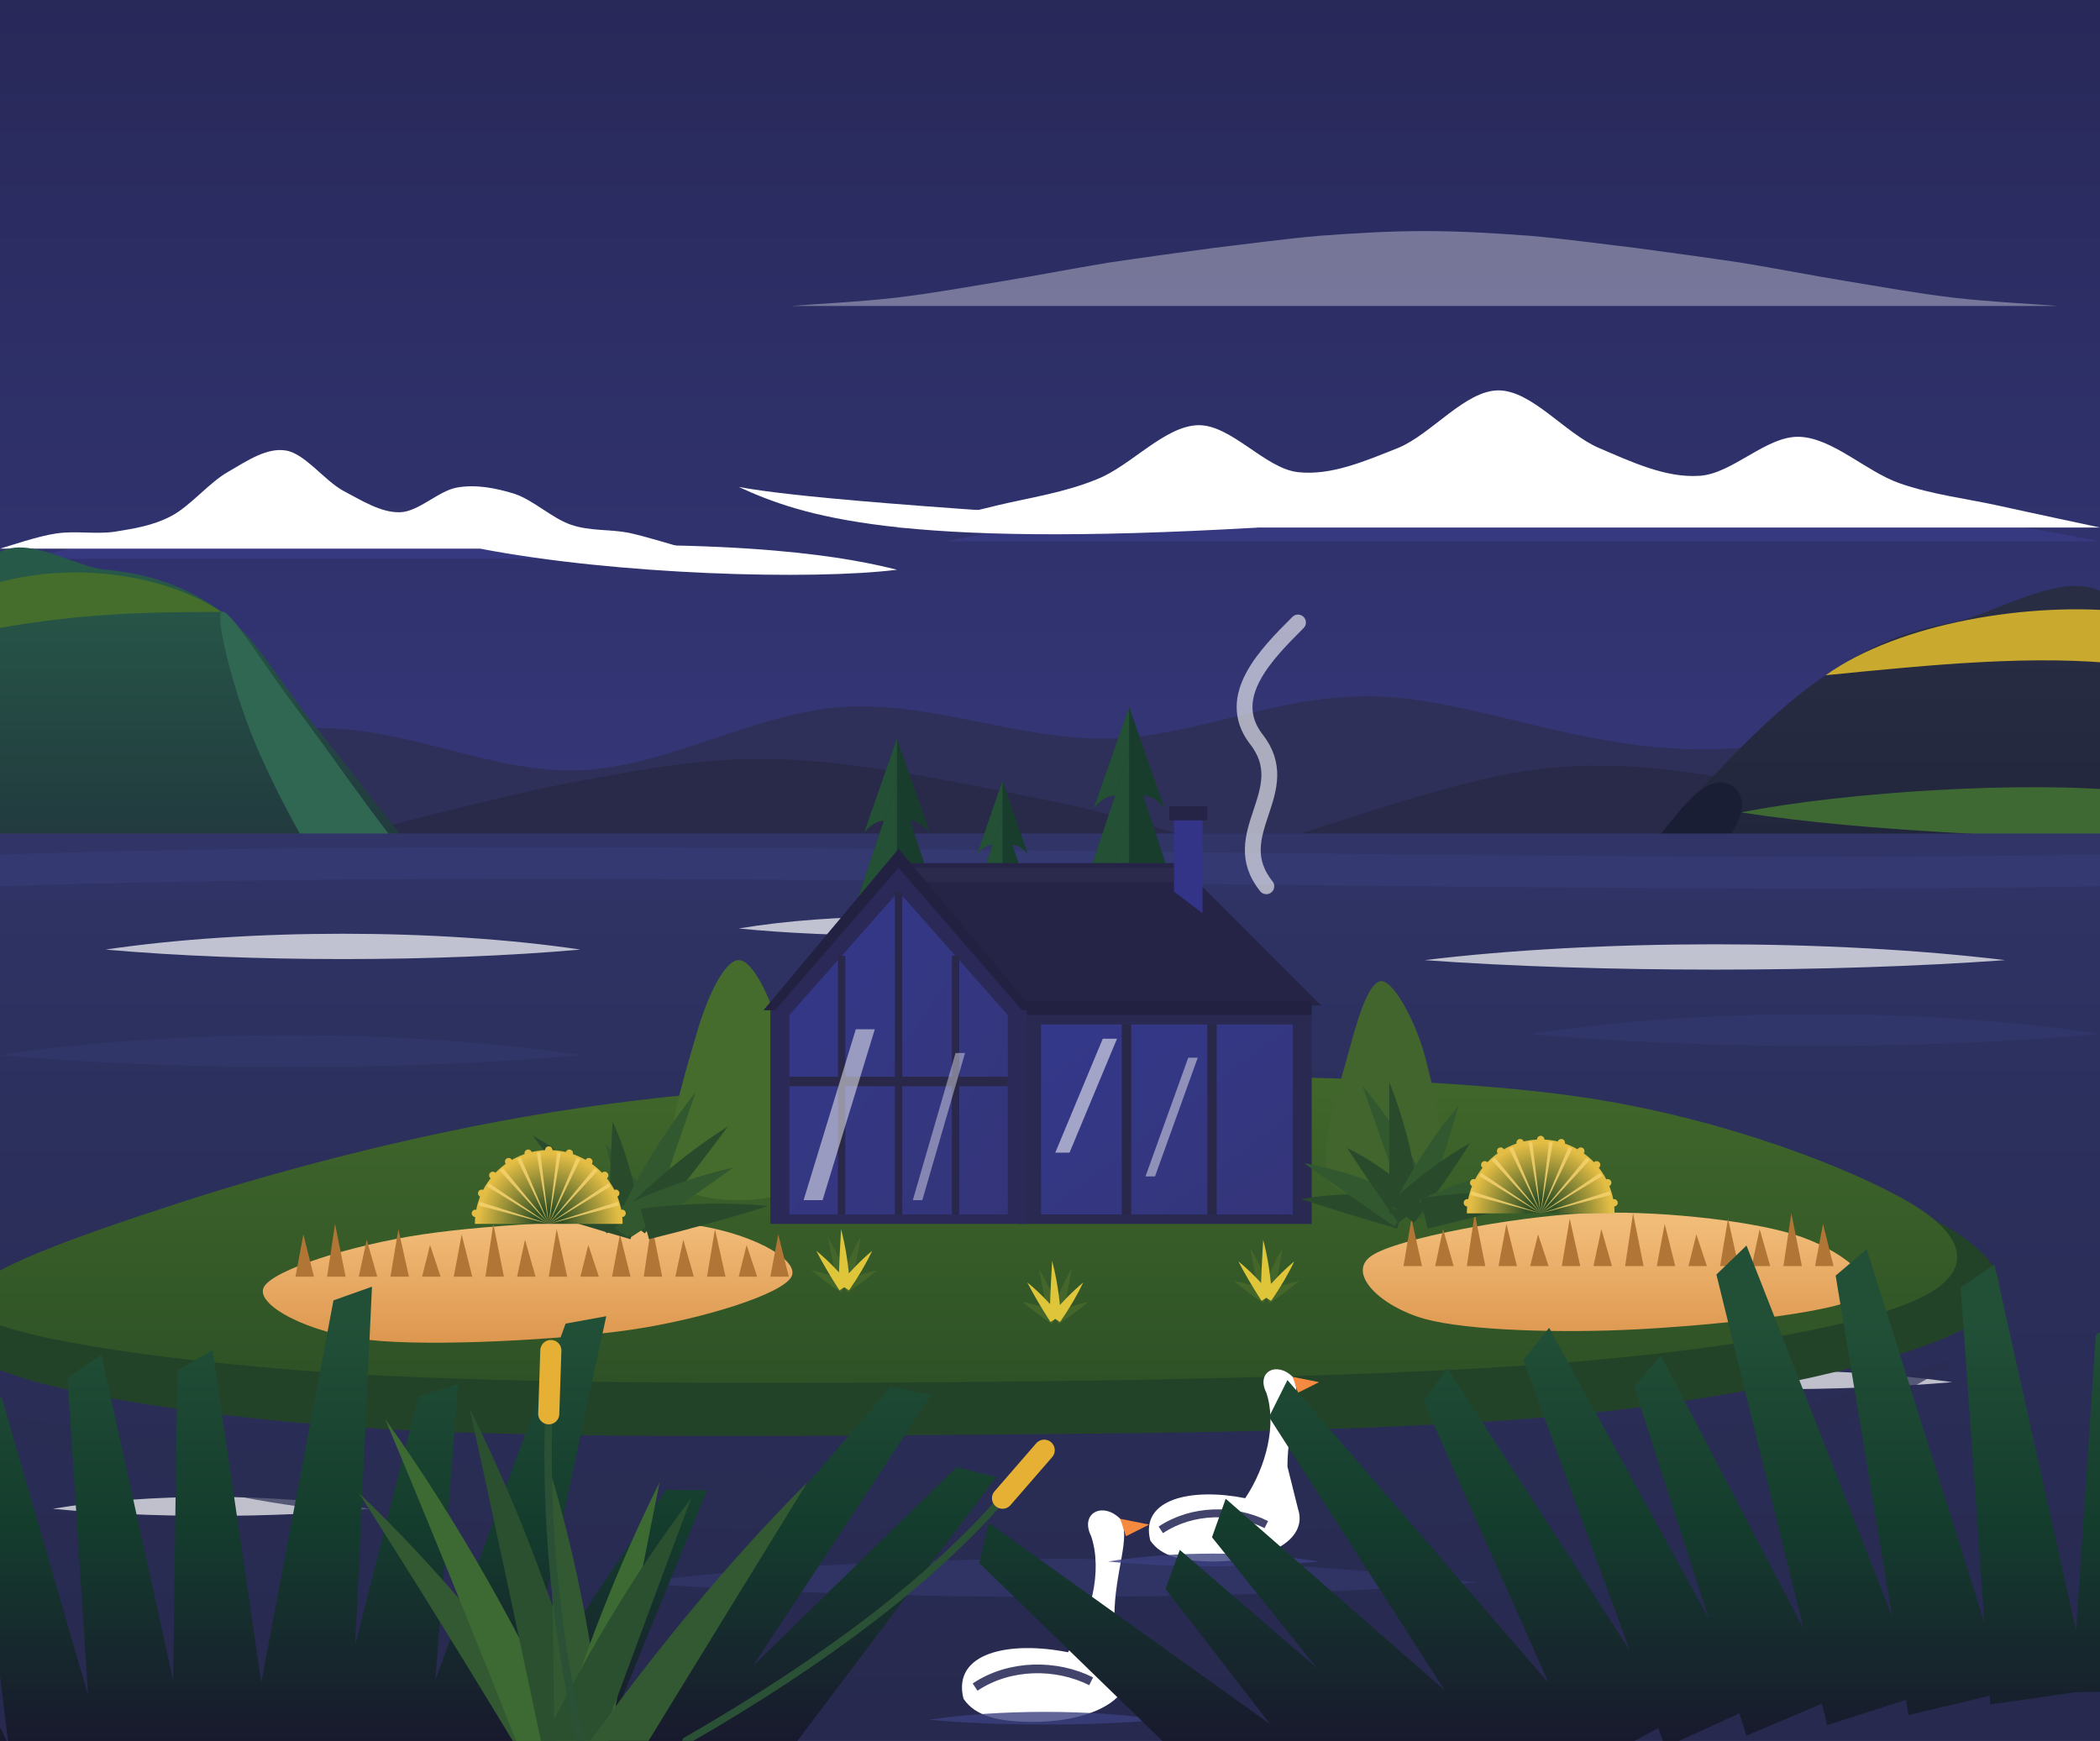
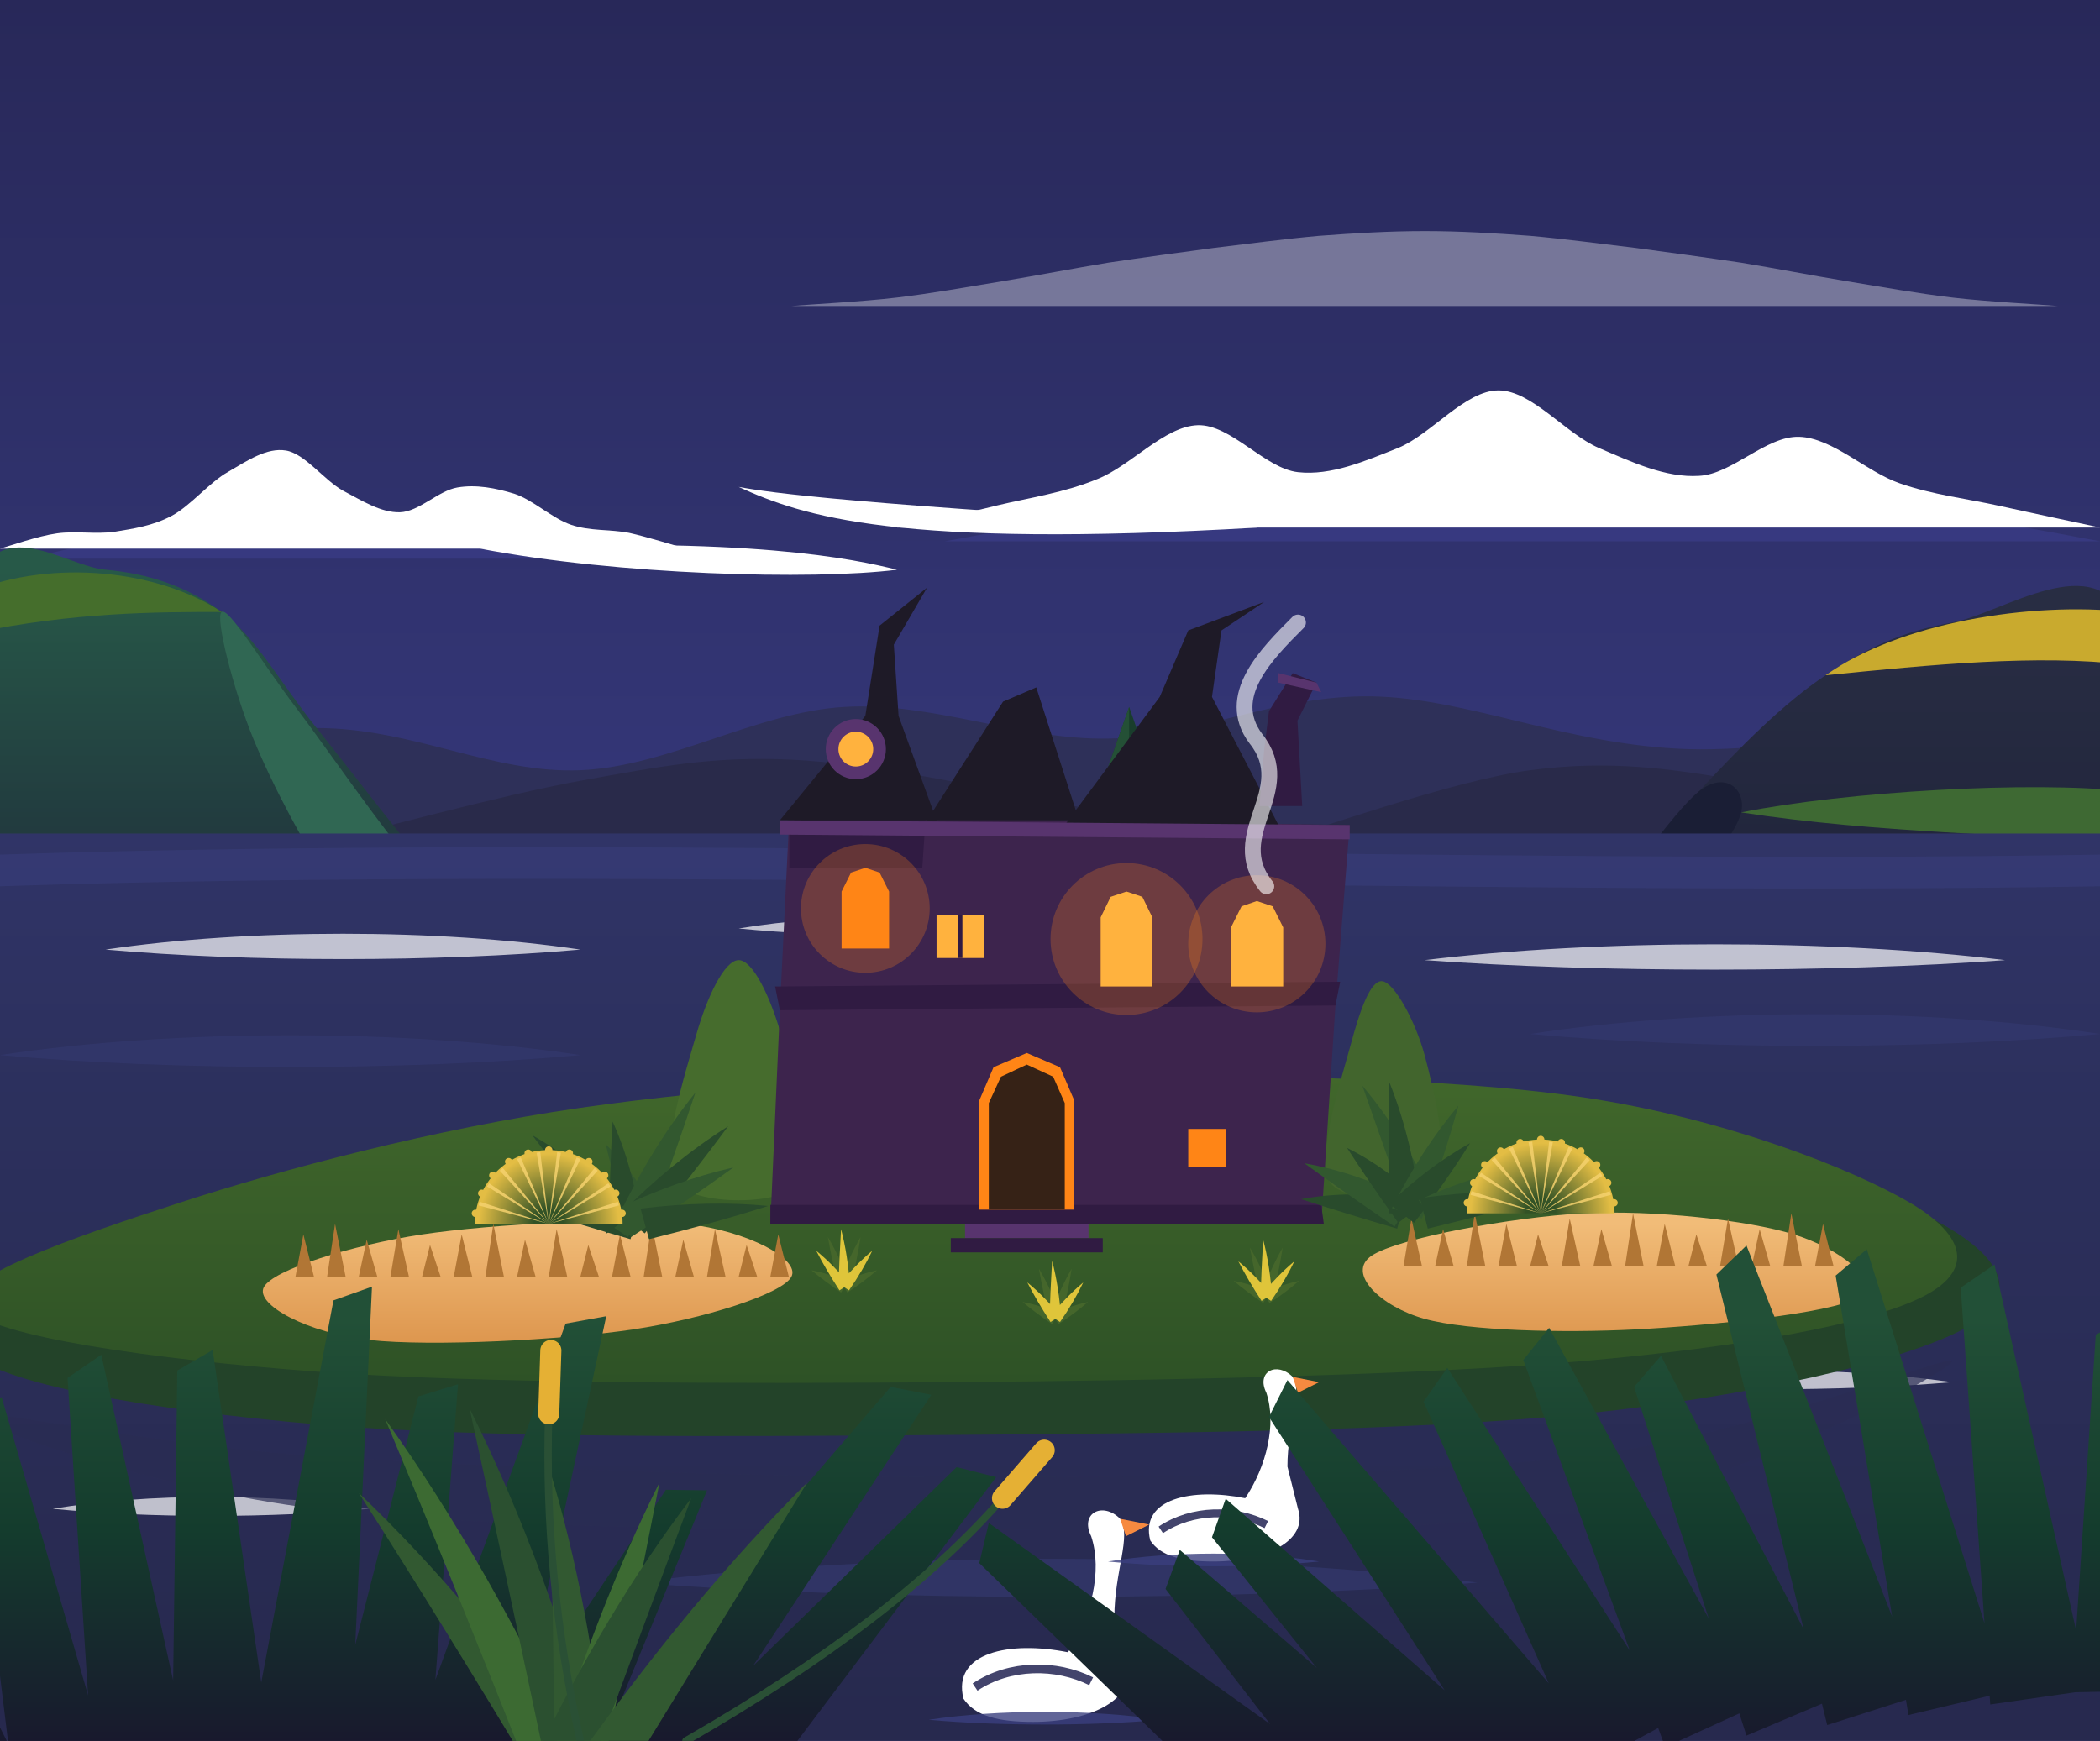
<svg xmlns="http://www.w3.org/2000/svg" viewBox="0 0 398 330" width="398" height="330" preserveAspectRatio="xMidYMid slice">
  <defs>
    <linearGradient id="a1" x1="0" y1="0" x2="0" y2="150" gradientUnits="userSpaceOnUse">
      <stop offset="0" stop-color="#282859" />
      <stop offset="0.6" stop-color="#2f316b" />
      <stop offset="1" stop-color="#343677" />
    </linearGradient>
    <linearGradient id="a2" x1="0" y1="108" x2="0" y2="200" gradientUnits="userSpaceOnUse">
      <stop offset="0" stop-color="#275948" />
      <stop offset="1" stop-color="#1d2137" />
    </linearGradient>
    <linearGradient id="a3" x1="0" y1="118" x2="0" y2="206" gradientUnits="userSpaceOnUse">
      <stop offset="0" stop-color="#282d43" />
      <stop offset="1" stop-color="#1b1e36" />
    </linearGradient>
    <linearGradient id="a4" x1="0" y1="158" x2="0" y2="330" gradientUnits="userSpaceOnUse">
      <stop offset="0" stop-color="#303467" />
      <stop offset="0.3" stop-color="#2c305d" />
      <stop offset="1" stop-color="#27294e" />
    </linearGradient>
    <linearGradient id="a5" x1="0" y1="204" x2="0" y2="262" gradientUnits="userSpaceOnUse">
      <stop offset="0" stop-color="#41672b" />
      <stop offset="1" stop-color="#2e5226" />
    </linearGradient>
    <linearGradient id="a6" x1="0" y1="232" x2="0" y2="256" gradientUnits="userSpaceOnUse">
      <stop offset="0" stop-color="#f1bc78" />
      <stop offset="1" stop-color="#dc944c" />
    </linearGradient>
    <linearGradient id="glass" x1="0" y1="0" x2="1" y2="1">
      <stop offset="0" stop-color="#34388a" />
      <stop offset="1" stop-color="#343579" />
    </linearGradient>
    <radialGradient id="fn5" cx="104" cy="232" r="14" gradientUnits="userSpaceOnUse">
      <stop offset=".2" stop-color="#325226" />
      <stop offset=".95" stop-color="#e3bd44" />
    </radialGradient>
    <radialGradient id="fn6" cx="292" cy="230" r="14" gradientUnits="userSpaceOnUse">
      <stop offset=".2" stop-color="#325226" />
      <stop offset=".95" stop-color="#e3bd44" />
    </radialGradient>
    <linearGradient id="a7" x1="0" y1="250" x2="0" y2="330" gradientUnits="userSpaceOnUse">
      <stop offset="0" stop-color="#225037" />
      <stop offset="0.5" stop-color="#143c2d" />
      <stop offset="1" stop-color="#18192d" />
    </linearGradient>
  </defs>
  <path d="M0 0H398V330H0Z" fill="url(#a1)" />
  <path d="M150 58C153.3 57.7 163.3 57.2 170 56.4C176.7 55.6 183.3 54.4 190 53.3C196.7 52.2 203.3 50.9 210 49.8C216.7 48.8 223.3 47.9 230 47C236.7 46.2 243.3 45.3 250 44.7C256.7 44.2 263.3 43.8 270 43.8C276.7 43.8 283.3 44.2 290 44.7C296.7 45.3 303.3 46.2 310 47C316.7 47.9 323.3 48.8 330 49.8C336.7 50.9 343.3 52.2 350 53.3C356.7 54.4 363.3 55.6 370 56.4C376.7 57.2 386.7 57.7 390 58L390 58L150 58Z" fill="#ffffff" opacity="0.35" />
  <path d="M5.2 105.9C6.9 105.5 12.1 104.2 15.6 103.5C19.1 102.9 22.5 102.6 26 102.2C29.5 101.8 32.9 101.5 36.4 101.2C39.9 100.8 43.3 100.4 46.8 100.1C50.3 99.8 53.7 99.5 57.2 99.3C60.7 99.2 64.1 99.1 67.6 99.1C71.1 99.1 74.5 99.2 78 99.3C81.5 99.5 84.9 99.8 88.4 100.1C91.9 100.4 95.3 100.8 98.8 101.2C102.3 101.5 105.7 101.8 109.2 102.2C112.7 102.6 116.1 102.9 119.6 103.5C123.1 104.2 128.3 105.5 130 105.9L130 105.9L5.2 105.9Z" fill="#373980" />
  <path d="M0 104C1.8 103.5 7.2 101.6 10.8 101.1C14.4 100.6 18.1 101.3 21.7 100.8C25.3 100.2 28.9 99.7 32.5 97.8C36.1 95.9 39.7 91.4 43.3 89.4C46.9 87.3 50.6 84.8 54.2 85.4C57.8 86 61.4 91 65 93C68.6 94.9 72.2 97.2 75.8 97.1C79.4 97 83.1 93 86.7 92.4C90.3 91.8 93.9 92.5 97.5 93.6C101.1 94.8 104.7 98.3 108.3 99.5C111.9 100.7 115.6 100.3 119.2 101C122.8 101.8 128.2 103.5 130 104L130 104L0 104Z" fill="#ffffff" />
  <path d="M91 104C142 101.6 162 106 170 108C154 110 117 109 91 104Z" fill="#ffffff" />
  <path d="M179.1 102.6C182.2 102.1 191.3 100.2 197.4 99.4C203.4 98.5 209.5 98.1 215.6 97.5C221.7 97 227.8 96.6 233.8 96.1C239.9 95.6 246 95.1 252.1 94.7C258.2 94.3 264.2 93.8 270.3 93.6C276.4 93.4 282.5 93.2 288.6 93.2C294.6 93.2 300.7 93.4 306.8 93.6C312.9 93.8 319 94.3 325 94.7C331.1 95.1 337.2 95.6 343.3 96.1C349.4 96.6 355.4 97 361.5 97.5C367.6 98.1 373.7 98.5 379.8 99.4C385.8 100.2 395 102.1 398 102.6L398 102.6L179.1 102.6Z" fill="#373980" />
  <path d="M170 100C173.2 99.3 182.7 97.4 189 95.8C195.3 94.3 201.7 93.4 208 90.8C214.3 88.3 220.7 80.8 227 80.6C233.3 80.4 239.7 88.8 246 89.5C252.3 90.2 258.7 87.4 265 84.9C271.3 82.3 277.7 74 284 74C290.3 74 296.7 82.2 303 84.9C309.3 87.6 315.7 90.6 322 90.2C328.3 89.9 334.7 82.6 341 82.8C347.3 83 353.7 89.4 360 91.6C366.3 93.8 372.7 94.5 379 95.9C385.3 97.3 394.8 99.3 398 100L398 100L170 100Z" fill="#ffffff" />
  <path d="M238.4 100C161 95.6 146 93.4 140 92.3C152 97.8 170 104 238.4 100Z" fill="#ffffff" />
  <path d="M0 160C0 157.7-10 149.7 0 146C10 142.3 41.7 138 60 138C78.3 138 93.3 146.7 110 146C126.7 145.3 143.3 135 160 134C176.7 133 193.3 140.3 210 140C226.7 139.7 241.7 131.7 260 132C278.3 132.3 297 141.3 320 142C343 142.7 385 133 398 136C411 139 398 156 398 160Z" fill="#2e3059" />
  <path d="M60 160C68.3 158 95 150.7 110 148C125 145.3 135 143.3 150 144C165 144.7 186.7 149.3 200 152C213.3 154.7 225 158.7 230 160Z" fill="#292a4a" />
  <path d="M240 160C248.3 157.7 275 148 290 146C305 144 316.7 145.7 330 148C343.3 150.3 363.3 158 370 160Z" fill="#292a4a" />
  <path d="M-5 200C-5 185.3-9.2 127.3-5 112C-.8 96.7 12.2 107.3 20 108C27.8 108.7 35.3 111 42 116C48.7 121 53 129.3 60 138C67 146.7 75.7 158.3 84 168C92.3 177.7 114 190 110 196C106 202 68.3 202.7 60 204Z" fill="url(#a2)" />
  <path d="M42 116C43.3 115 49.7 125.7 56 134C62.3 142.3 71.3 155.7 80 166C88.7 176.3 107 190.7 108 196C109 201.3 93.3 202.3 86 198C78.7 193.7 70.3 179.7 64 170C57.7 160.3 51.7 149 48 140C44.3 131 40.7 117 42 116Z" fill="#306753" />
  <path d="M-5 112C10 106 30 108 42 116C30 116 14 116-5 120Z" fill="#456e2c" />
  <path d="M403 206C403 191.3 408.5 132.7 403 118C397.5 103.3 379.5 116.3 370 118C360.5 119.7 354 122.7 346 128C338 133.3 329.7 141.7 322 150C314.3 158.3 307 169 300 178C293 187 283.3 199.7 280 204Z" fill="url(#a3)" />
  <path d="M403 116C385 114 360 118 346 128C366 126 386 124 403 126Z" fill="#c9aa2e" />
  <path d="M403 150C385 148 350 150 330 154C356 158 382 158 403 160Z" fill="#3e6933" />
  <path d="M322 150C317 154 306.7 169 300 178C293.3 187 282 199.7 282 204C282 208.3 294.3 208.7 300 204C305.7 199.3 311 184.3 316 176C321 167.7 329 158.3 330 154C331 149.7 327 146 322 150Z" fill="#1a1e35" />
  <path d="M0 158H398V330H0Z" fill="url(#a4)" />
  <path d="M0 162C120 158 280 164 398 162V168C280 170 120 164 0 168Z" fill="#363b75" opacity="0.8" />
  <path d="M20 180C47.0 176 83.0 176 110 180C83.0 182.4 47.0 182.4 20 180ZM270 182C303.0 178 347.0 178 380 182C347.0 184.4 303.0 184.4 270 182ZM140 176C158.0 173 182.0 173 200 176C182.0 177.8 158.0 177.8 140 176ZM10 286C28.0 283 52.0 283 70 286C52.0 287.8 28.0 287.8 10 286ZM300 262C321.0 259 349.0 259 370 262C349.0 263.8 321.0 263.8 300 262Z" fill="#ffffff" opacity="0.7" />
  <path d="M0 200C33.0 195 77.0 195 110 200C77.0 203.0 33.0 203.0 0 200ZM290 196C322.4 191 365.6 191 398 196C365.6 199.0 322.4 199.0 290 196ZM120 300C168.0 294 232.0 294 280 300C232.0 303.6 168.0 303.6 120 300Z" fill="#33386e" opacity="0.7" />
  <path d="M-6 256C-11 249.7 10.7 239 30 232C49.3 225 81.7 218 110 214C138.3 210 168.3 208.3 200 208C231.7 207.7 272 208 300 212C328 216 356 225.3 368 232C380 238.7 383.3 246 372 252C360.7 258 332 264.7 300 268C268 271.3 220 271.7 180 272C140 272.3 91 272.7 60 270C29 267.3-1 262.3-6 256Z" fill="#234329" />
  <path d="M-6 248C-10.3 242.7 14.7 234.3 34 228C53.3 221.7 82.3 214 110 210C137.7 206 168.3 204.3 200 204C231.7 203.7 273 204 300 208C327 212 351.3 221.7 362 228C372.7 234.3 374.3 241 364 246C353.7 251 330.7 255.3 300 258C269.3 260.7 220 261.7 180 262C140 262.3 91 262.3 60 260C29 257.7-1.7 253.3-6 248Z" fill="url(#a5)" />
  <path d="M-6 268C-6 266.3 29 274 60 276C91 278 140 280 180 280C220 280 268.3 279.7 300 276C331.7 272.3 370 256.3 370 258C370 259.7 331.7 280.7 300 286C268.3 291.3 220 290 180 290C140 290 91 289.7 60 286C29 282.3-6 269.7-6 268Z" fill="#2a2c53" opacity="0.7" />
  <path d="M50 244C51.7 240.7 66.7 236 80 234C93.3 232 118.3 230.7 130 232C141.7 233.3 151.7 238.7 150 242C148.3 245.3 133.3 250 120 252C106.7 254 81.7 255.3 70 254C58.3 252.7 48.3 247.3 50 244Z" fill="url(#a6)" />
  <path d="M260 238C265 234.7 286.7 230.7 300 230C313.3 229.3 331.3 231.3 340 234C348.7 236.7 357 243 352 246C347 249 323.7 251.3 310 252C296.3 252.7 278.3 252.3 270 250C261.7 247.7 255 241.3 260 238Z" fill="url(#a6)" />
  <path d="M56 242l1.5-8l2 8zM62 242l1.5-10l2 10zM68 242l1.5-7l2 7zM74 242l1.5-9l2 9zM80 242l1.5-6l2 6zM86 242l1.5-8l2 8zM92 242l1.5-10l2 10zM98 242l1.5-7l2 7zM104 242l1.5-9l2 9zM110 242l1.5-6l2 6zM116 242l1.5-8l2 8zM122 242l1.5-10l2 10zM128 242l1.5-7l2 7zM134 242l1.5-9l2 9zM140 242l1.5-6l2 6zM146 242l1.5-8l2 8zM266 240l1.5-9l2 9zM272 240l1.5-7l2 7zM278 240l1.5-10l2 10zM284 240l1.5-8l2 8zM290 240l1.5-6l2 6zM296 240l1.5-9l2 9zM302 240l1.5-7l2 7zM308 240l1.5-10l2 10zM314 240l1.5-8l2 8zM320 240l1.5-6l2 6zM326 240l1.5-9l2 9zM332 240l1.5-7l2 7zM338 240l1.5-10l2 10zM344 240l1.5-8l2 8z" fill="#b17635" />
  <path d="M170 140L176.2 157.8Q173.1 154.1 170 156.6Q166.9 154.1 163.8 157.8Z" fill="#193d2c" />
  <path d="M170 140L170 156.6Q166.9 154.1 163.8 157.8Z" fill="#245036" />
  <path d="M170 148.1L177.9 171.8Q174 168.1 170 170.6Q166 168.1 162.1 171.8Z" fill="#193d2c" />
  <path d="M170 148.1L170 170.6Q166 168.1 162.1 171.8Z" fill="#245036" />
  <path d="M170 160.7L179.6 185.9Q174.8 182.2 170 184.7Q165.2 182.2 160.4 185.9Z" fill="#193d2c" />
  <path d="M170 160.7L170 184.7Q165.2 182.2 160.4 185.9Z" fill="#245036" />
  <path d="M170 173.3L181.3 199.9Q175.7 196.2 170 198.8Q164.3 196.2 158.7 199.9Z" fill="#193d2c" />
  <path d="M170 173.3L170 198.8Q164.3 196.2 158.7 199.9Z" fill="#245036" />
  <path d="M170 185.9L183 214Q176.5 210.3 170 212.8Q163.5 210.3 157 214Z" fill="#193d2c" />
  <path d="M170 185.9L170 212.8Q163.5 210.3 157 214Z" fill="#245036" />
  <path d="M169 214h2.1v-5.9h-2.1z" fill="#534335" />
  <path d="M190 148L194.8 161.9Q192.4 159 190 161Q187.6 159 185.2 161.9Z" fill="#193d2c" />
  <path d="M190 148L190 161Q187.6 159 185.2 161.9Z" fill="#245036" />
  <path d="M190 154.4L196.1 172.9Q193.1 170 190 172Q186.9 170 183.9 172.9Z" fill="#193d2c" />
  <path d="M190 154.4L190 172Q186.9 170 183.9 172.9Z" fill="#245036" />
  <path d="M190 164.2L197.4 184Q193.7 181.1 190 183Q186.3 181.1 182.6 184Z" fill="#193d2c" />
  <path d="M190 164.2L190 183Q186.3 181.1 182.6 184Z" fill="#245036" />
  <path d="M190 174.1L198.7 195Q194.3 192.1 190 194.1Q185.7 192.1 181.3 195Z" fill="#193d2c" />
  <path d="M190 174.1L190 194.1Q185.7 192.1 181.3 195Z" fill="#245036" />
  <path d="M190 184L200 206Q195 203.1 190 205.1Q185 203.1 180 206Z" fill="#193d2c" />
  <path d="M190 184L190 205.1Q185 203.1 180 206Z" fill="#245036" />
  <path d="M189.2 206h1.6v-4.6h-1.6z" fill="#534335" />
  <path d="M214 134L220.7 153.2Q217.4 149.2 214 151.9Q210.6 149.2 207.3 153.2Z" fill="#193d2c" />
  <path d="M214 134L214 151.9Q210.6 149.2 207.3 153.2Z" fill="#245036" />
  <path d="M214 142.8L222.5 168.4Q218.3 164.4 214 167.1Q209.7 164.4 205.5 168.4Z" fill="#193d2c" />
  <path d="M214 142.8L214 167.1Q209.7 164.4 205.5 168.4Z" fill="#245036" />
  <path d="M214 156.4L224.4 183.6Q219.2 179.6 214 182.3Q208.8 179.6 203.6 183.6Z" fill="#193d2c" />
  <path d="M214 156.4L214 182.3Q208.8 179.6 203.6 183.6Z" fill="#245036" />
  <path d="M214 170L226.2 198.8Q220.1 194.8 214 197.5Q207.9 194.8 201.8 198.8Z" fill="#193d2c" />
  <path d="M214 170L214 197.5Q207.9 194.8 201.8 198.8Z" fill="#245036" />
  <path d="M214 183.6L228 214Q221 210 214 212.7Q207 210 200 214Z" fill="#193d2c" />
  <path d="M214 183.6L214 212.7Q207 210 200 214Z" fill="#245036" />
  <path d="M212.9 214h2.2v-6.4h-2.2z" fill="#534335" />
  <path d="M128 224C124.7 219.3 130 203 132 196C134 189 137.3 182 140 182C142.7 182 146 189 148 196C150 203 155.3 219.3 152 224C148.7 228.7 131.3 228.7 128 224Z" fill="#466c2d" />
  <path d="M252 224C249.3 219.7 254.3 204.3 256 198C257.7 191.7 259.7 185.7 262 186C264.3 186.3 268.3 193.7 270 200C271.7 206.3 275 220 272 224C269 228 254.7 228.3 252 224Z" fill="#42652d" />
-   <path d="M170.3 163.6 L223.4 163.6 L250.4 190.6 L193.7 190.6Z" fill="#262446" />
-   <path d="M173 164.5 L222.5 164.5 L225.2 167.2 L175.7 167.2Z" fill="#2d2b4f" opacity=".7" />
-   <path d="M192.8 189.7 L248.6 189.7 L248.6 232 L192.8 232Z" fill="#2a2951" />
-   <path d="M192.8 189.7 L248.6 189.7 L248.6 192.4 L192.8 192.4Z" fill="#232142" />
-   <path d="M197.3 194.2 L245 194.2 L245 230.2 L197.3 230.2Z" fill="url(#glass)" />
-   <path d="M212.6 194.2 L214.4 194.2 L214.4 230.2 L212.6 230.2Z" fill="#2a2849" />
-   <path d="M228.8 194.2 L230.6 194.2 L230.6 230.2 L228.8 230.2Z" fill="#2a2849" />
-   <path d="M200 218.5 L209 196.9 L211.7 196.9 L202.7 218.5Z" fill="#fff" opacity=".55" />
-   <path d="M217.1 223 L225.2 200.5 L227 200.5 L218.9 223Z" fill="#fff" opacity=".45" />
-   <path d="M146 232 L146 190.6 L170.3 162.7 L194.6 190.6 L194.6 232Z" fill="#2a2957" />
-   <path d="M149.6 230.2 L149.6 192.4 L170.3 169 L191 192.4 L191 230.2Z" fill="url(#glass)" />
-   <path d="M158.8 230.2 L160.2 230.2 L160.2 181.2 L158.8 181.2Z" fill="#2a2849" />
-   <path d="M169.6 230.2 L171 230.2 L171 169 L169.6 169Z" fill="#2a2849" />
-   <path d="M180.4 230.2 L181.8 230.2 L181.8 181.2 L180.4 181.2Z" fill="#2a2849" />
-   <path d="M149.6 204.1 L191 204.1 L191 205.9 L149.6 205.9Z" fill="#2a2849" />
-   <path d="M152.3 227.5 L162.2 195.1 L165.8 195.1 L155.9 227.5Z" fill="#fff" opacity=".5" />
-   <path d="M173 227.5 L181.1 199.6 L182.9 199.6 L174.8 227.5Z" fill="#fff" opacity=".4" />
-   <path d="M144.7 191.5 L170.3 160.9 L195.9 191.5 L193.7 191.5 L170.3 164.5 L146.9 191.5Z" fill="#232142" />
-   <path d="M222.5 169 L222.5 154.6 L227.9 154.6 L227.9 173.1Z" fill="#333488" />
-   <path d="M221.6 152.8 L228.8 152.8 L228.8 155.5 L221.6 155.5Z" fill="#262446" />
+   <path d="M146 232 L250.4 232 L253.1 190.6 L255.8 156.4 L149.6 154.6 L147.8 191.5Z" fill="#3d244d" />
+   <path d="M147.8 191.5 L253.1 190.6 L254 186.1 L146.9 187Z" fill="#301b42" />
+   <path d="M146 228.4 L250.4 228.4 L250.9 232 L146 232Z" fill="#301b42" />
+   <path d="M149.6 164.5 L174.8 164.5 L175.7 151 L173 154.6 L149.6 154.6Z" fill="#301b42" />
+   <path d="M147.8 155.5 L177.5 155.5 L170.3 135.7 L169.4 122.2 L175.7 111.4 L166.7 118.6 L164 135.7Z" fill="#1e1a27" />
+   <path d="M175.7 155.5 L204.5 155.5 L196.4 130.3 L190.1 133Z" fill="#1e1a27" />
+   <path d="M201.8 156.4 L242.3 156.4 L229.7 132.1 L231.5 119.5 L239.6 114.1 L225.2 119.5 L219.8 132.1Z" fill="#1e1a27" />
+   <path d="M147.8 155.5 L255.8 156.4 L255.8 159.1 L147.8 158.2Z" fill="#58346e" />
+   <path d="M238.7 152.8 L246.8 152.8 L245.9 136.6 L249.5 129.4 L245 127.6 L240.5 134.8 L239.6 142Z" fill="#301b42" />
+   <path d="M242.3 127.6 L249.5 129.4 L250.4 131.2 L242.3 129.4Z" fill="#58346e" />
+   <circle cx="162.2" cy="142" r="4.5" fill="#ffb23e" />
+   <circle cx="162.2" cy="142" r="4.5" fill="none" stroke="#58346e" stroke-width="2.4" />
+   <circle cx="213.5" cy="178" r="14.4" fill="#ff8516" opacity=".25" />
+   <path d="M208.6 187 L208.6 173.9 L210.5 170 L213.5 169 L216.5 170 L218.4 173.9 L218.4 187Z" fill="#ffb23e" />
+   <circle cx="238.2" cy="178.9" r="13" fill="#ff8516" opacity=".25" />
+   <path d="M233.3 187 L233.3 175.8 L235.3 171.8 L238.2 170.8 L241.2 171.8 L243.2 175.8 L243.2 187Z" fill="#ffb23e" />
+   <circle cx="164" cy="172.2" r="12.2" fill="#ff8516" opacity=".25" />
+   <path d="M159.5 179.8 L159.5 169 L161.3 165.4 L164 164.5 L166.7 165.4 L168.5 169 L168.5 179.8Z" fill="#ff8516" />
+   <path d="M177.5 173.5 L186.5 173.5 L186.5 181.6 L177.5 181.6Z" fill="#ffb23e" />
+   <path d="M181.6 173.5 L182.4 173.5 L182.4 181.6 L181.6 181.6Z" fill="#301b42" />
+   <path d="M225.2 221.2 L232.4 221.2 L232.4 214 L225.2 214Z" fill="#ff8516" />
+   <path d="M185.6 229.3 L185.6 208.6 L188.3 202.3 L194.6 199.6 L200.9 202.3 L203.6 208.6 L203.6 229.3Z" fill="#ff8516" />
+   <path d="M187.4 229.3 L187.4 209.1 L189.7 204.1 L194.6 201.8 L199.6 204.1 L201.8 209.1 L201.8 229.3Z" fill="#362216" />
+   <path d="M182.9 234.7 L206.3 234.7 L206.3 232 L182.9 232Z" fill="#58346e" />
+   <path d="M180.2 237.4 L209 237.4 L209 234.7 L180.2 234.7Z" fill="#301b42" />
  <path d="M240 168C232 158 246 150 238 140C232 132 240 124 246 118" fill="none" stroke="#ffffff" stroke-width="3" stroke-linecap="round" opacity="0.6" />
  <path d="M121 229.1Q110.6 227.6 101.2 229.3Q109.4 232 119.5 234.9Z" fill="#294b2c" />
  <path d="M122.3 229.5Q112.1 224.3 102.1 222.6Q109.6 228.1 119 234.5Z" fill="#32582f" />
  <path d="M119.8 230.2Q110.8 220.9 100.9 215.2Q107.2 223.6 115 233.8Z" fill="#294b2c" />
  <path d="M124.9 231Q120.8 222.8 114.8 216.9Q116.5 224.2 119.2 233Z" fill="#32582f" />
  <path d="M121.4 232Q120.1 221.4 116.1 212.6Q115.6 221.4 115.4 232Z" fill="#294b2c" />
  <path d="M122.7 233Q127.9 218.8 131.8 207.1Q123.6 217.3 117 231Z" fill="#32582f" />
  <path d="M122.2 233.8Q131.1 222.8 138 213.5Q127.5 220.1 117.5 230.2Z" fill="#294b2c" />
  <path d="M119.6 234.5Q130.5 227.5 139 221.3Q128 223.8 116.2 229.5Z" fill="#32582f" />
  <path d="M123 234.9Q135.5 231.8 145.6 228.6Q134.4 227.5 121.4 229.1Z" fill="#294b2c" />
  <path d="M266.4 227.1Q255.9 225.6 246.6 227.3Q254.8 230 264.8 232.9Z" fill="#294b2c" />
  <path d="M267.6 227.5Q257.3 222.3 247.2 220.5Q254.8 226 264.3 232.5Z" fill="#32582f" />
  <path d="M269.8 228.2Q263 221.4 255.3 217.6Q259.5 224.1 265 231.8Z" fill="#294b2c" />
  <path d="M272.6 229Q266.5 215.7 258.2 205.8Q262.2 217.1 267 231Z" fill="#32582f" />
  <path d="M269.3 230Q267.8 216.3 263.3 205.1Q263.3 216.3 263.3 230Z" fill="#294b2c" />
  <path d="M269.5 231Q273.7 219.4 276.4 209.6Q269.4 217.9 263.8 229Z" fill="#32582f" />
  <path d="M268 231.8Q274.2 223.8 278.6 216.7Q270.7 221.1 263.3 228.2Z" fill="#294b2c" />
  <path d="M272.2 232.5Q280.9 226.8 287.5 221.4Q278.4 223.1 268.9 227.5Z" fill="#32582f" />
  <path d="M270.6 232.9Q284.3 229.6 295.4 226.3Q283.1 225.2 269.1 227.1Z" fill="#294b2c" />
  <path d="M90 232A14 14 0 0 1 118 232Z" fill="url(#fn5)" />
  <path d="M104 232L90.7 228.5L90.9 227.8ZM104 232L92.3 224.9L92.7 224.3ZM104 232L94.7 221.9L95.3 221.4ZM104 232L98 219.7L98.7 219.4ZM104 232L101.7 218.5L102.4 218.4ZM104 232L105.6 218.4L106.3 218.5ZM104 232L109.3 219.4L110 219.7ZM104 232L112.7 221.4L113.3 221.9ZM104 232L115.3 224.3L115.7 224.9ZM104 232L117.1 227.8L117.3 228.5Z" fill="#f4d16d" opacity=".85" />
  <path d="M90.1 230m-.7 0a.7 .7 0 1 0 1.4 0a.7 .7 0 1 0-1.4 0ZM91.3 226.2m-.7 0a.7 .7 0 1 0 1.4 0a.7 .7 0 1 0-1.4 0ZM93.4 222.8m-.7 0a.7 .7 0 1 0 1.4 0a.7 .7 0 1 0-1.4 0ZM96.4 220.2m-.7 0a.7 .7 0 1 0 1.4 0a.7 .7 0 1 0-1.4 0ZM100.1 218.6m-.7 0a.7 .7 0 1 0 1.4 0a.7 .7 0 1 0-1.4 0ZM104 218m-.7 0a.7 .7 0 1 0 1.4 0a.7 .7 0 1 0-1.4 0ZM107.9 218.6m-.7 0a.7 .7 0 1 0 1.4 0a.7 .7 0 1 0-1.4 0ZM111.6 220.2m-.7 0a.7 .7 0 1 0 1.4 0a.7 .7 0 1 0-1.4 0ZM114.6 222.8m-.7 0a.7 .7 0 1 0 1.4 0a.7 .7 0 1 0-1.4 0ZM116.7 226.2m-.7 0a.7 .7 0 1 0 1.4 0a.7 .7 0 1 0-1.4 0ZM117.9 230m-.7 0a.7 .7 0 1 0 1.4 0a.7 .7 0 1 0-1.4 0Z" fill="#e3bd44" />
  <path d="M278 230A14 14 0 0 1 306 230Z" fill="url(#fn6)" />
  <path d="M292 230L278.7 226.5L278.9 225.8ZM292 230L280.3 222.9L280.7 222.3ZM292 230L282.7 219.9L283.3 219.4ZM292 230L286 217.7L286.7 217.4ZM292 230L289.7 216.5L290.4 216.4ZM292 230L293.6 216.4L294.3 216.5ZM292 230L297.3 217.4L298 217.7ZM292 230L300.7 219.4L301.3 219.9ZM292 230L303.3 222.3L303.7 222.9ZM292 230L305.1 225.8L305.3 226.5Z" fill="#f4d16d" opacity=".85" />
  <path d="M278.1 228m-.7 0a.7 .7 0 1 0 1.4 0a.7 .7 0 1 0-1.4 0ZM279.3 224.2m-.7 0a.7 .7 0 1 0 1.4 0a.7 .7 0 1 0-1.4 0ZM281.4 220.8m-.7 0a.7 .7 0 1 0 1.4 0a.7 .7 0 1 0-1.4 0ZM284.4 218.2m-.7 0a.7 .7 0 1 0 1.4 0a.7 .7 0 1 0-1.4 0ZM288.1 216.6m-.7 0a.7 .7 0 1 0 1.4 0a.7 .7 0 1 0-1.4 0ZM292 216m-.7 0a.7 .7 0 1 0 1.4 0a.7 .7 0 1 0-1.4 0ZM295.9 216.6m-.7 0a.7 .7 0 1 0 1.4 0a.7 .7 0 1 0-1.4 0ZM299.6 218.2m-.7 0a.7 .7 0 1 0 1.4 0a.7 .7 0 1 0-1.4 0ZM302.6 220.8m-.7 0a.7 .7 0 1 0 1.4 0a.7 .7 0 1 0-1.4 0ZM304.7 224.2m-.7 0a.7 .7 0 1 0 1.4 0a.7 .7 0 1 0-1.4 0ZM305.9 228m-.7 0a.7 .7 0 1 0 1.4 0a.7 .7 0 1 0-1.4 0Z" fill="#e3bd44" />
  <path d="M160.6 243Q157.1 241.4 153.8 240.8Q156.2 242.8 159.4 245ZM161.1 243.7Q159.3 238.5 156.9 234.5Q157.7 238.9 158.9 244.3ZM161.1 244.3Q162.4 239 163.1 234.5Q160.8 238.5 158.9 243.7ZM160.6 245Q163.8 242.9 166.2 240.8Q163 241.5 159.4 243Z" fill="#45662b" />
  <path d="M160.9 243.4Q157.9 239.7 154.7 237.1Q156.5 240.6 159.1 244.6ZM161.1 244Q160.7 237.9 159.4 233Q159.1 237.9 158.9 244ZM160.9 244.6Q163.6 240.7 165.3 237.1Q162.2 239.7 159.1 243.4Z" fill="#dfc53a" />
  <path d="M200.6 249Q197.1 247.4 193.8 246.8Q196.2 248.8 199.4 251ZM201.1 249.7Q199.3 244.5 196.9 240.5Q197.7 244.9 198.9 250.3ZM201.1 250.3Q202.4 245 203.1 240.5Q200.8 244.5 198.9 249.7ZM200.6 251Q203.8 248.9 206.2 246.8Q203 247.5 199.4 249Z" fill="#45662b" />
  <path d="M200.9 249.4Q197.9 245.7 194.7 243.1Q196.5 246.6 199.1 250.6ZM201.1 250Q200.7 243.9 199.4 239Q199.1 243.9 198.9 250ZM200.9 250.6Q203.6 246.7 205.3 243.1Q202.2 245.7 199.1 249.4Z" fill="#dfc53a" />
  <path d="M240.6 245Q237.1 243.4 233.8 242.8Q236.2 244.8 239.4 247ZM241.1 245.7Q239.3 240.5 236.9 236.5Q237.7 240.9 238.9 246.3ZM241.1 246.3Q242.4 241 243.1 236.5Q240.8 240.5 238.9 245.7ZM240.6 247Q243.8 244.9 246.2 242.8Q243 243.5 239.4 245Z" fill="#45662b" />
  <path d="M240.9 245.4Q237.9 241.7 234.7 239.1Q236.5 242.6 239.1 246.6ZM241.1 246Q240.7 239.9 239.4 235Q239.1 239.9 238.9 246ZM240.9 246.6Q243.6 242.7 245.3 239.1Q242.2 241.7 239.1 245.4Z" fill="#dfc53a" />
  <g transform="translate(232 292) scale(1)">
    <path d="M-14 0C-16-8-6-10 4-8 8-14 10-22 8-28 6-32 10-34 13-31 15-28 12-22 12-14L14-6C16 0 8 4-2 4-8 4-12 3-14 0Z" fill="#fff" />
    <path d="M13-31l5 1-4 2z" fill="#f68a40" />
    <path d="M-12-2C-6-6 2-6 8-3" fill="none" stroke="#43446c" stroke-width="1.5" />
  </g>
  <g transform="translate(198 322) scale(1.1)">
    <path d="M-14 0C-16-8-6-10 4-8 8-14 10-22 8-28 6-32 10-34 13-31 15-28 12-22 12-14L14-6C16 0 8 4-2 4-8 4-12 3-14 0Z" fill="#fff" />
    <path d="M13-31l5 1-4 2z" fill="#f68a40" />
    <path d="M-12-2C-6-6 2-6 8-3" fill="none" stroke="#43446c" stroke-width="1.5" />
  </g>
  <path d="M210 296C222.0 294 238.0 294 250 296C238.0 297.2 222.0 297.2 210 296ZM176 326C189.2 324 206.8 324 220 326C206.8 327.2 189.2 327.2 176 326Z" fill="#393f7e" opacity="0.8" />
  <path d="M-11.3 347 L-34.8 274.4 L-29.6 268.5 L6.2 339.8ZM3 342.1 L-5.9 269.6 L.3 264.8 L21.6 338.3ZM17.8 338.4 L12.8 261.2 L19.2 256.8 L36.6 335.7ZM32.6 334.5 L33.6 259.8 L40.3 255.9 L51.6 333.2ZM47.5 329.6 L63.2 246.5 L70.5 243.9 L66.4 331.7ZM62.7 330 L79.3 264.7 L86.8 262.4 L81.4 333ZM78 330.8 L107.2 250.9 L114.9 249.5 L96.3 336ZM93.8 330.9 L126.2 282.4 L134 282.5 L110.6 339.7ZM109.8 331.5 L168.8 262.9 L176.5 264.4 L124.9 342.9ZM125.3 332.8 L181.3 278.1 L188.8 280 L139.6 345.3Z" fill="url(#a7)" />
  <path d="M241.6 350.7 L185.6 296.3 L187.4 288.7 L253.7 336.1ZM256.1 346.7 L220.9 301.2 L223.6 293.8 L269.8 333.6ZM271.5 343.5 L229.7 291.4 L232.3 284.1 L285.1 330.3ZM286 339.4 L240.5 268.6 L244 261.6 L301.2 328ZM300.6 335 L269.8 265.7 L274.3 259.3 L317.3 325.9ZM315.6 331.2 L288.7 257.8 L293.6 251.7 L332.9 323.3ZM331 329 L309.7 262.9 L314.8 257 L348.5 321.6ZM346.3 327 L325.3 241.6 L331 236.1 L364.4 321.2ZM361.7 325.1 L347.9 241.8 L353.8 236.8 L380.2 320.7ZM377.2 323.1 L371.6 244.1 L378 239.7 L396 320.4ZM392.7 320.8 L397.2 253 L404.1 249.3 L411.7 320.4Z" fill="url(#a7)" />
  <path d="M111 334Q90 304 68 283Q84 308 102 338Z" fill="#325931" />
  <path d="M110 334Q93 297 73 269Q86 300 101 338Z" fill="#3c6a32" />
  <path d="M114 335Q104 297 89 267Q96 299 104 337Z" fill="#2b5030" />
  <path d="M115 336Q112 304 104 278Q105 304 105 336Z" fill="#325931" />
  <path d="M114 337Q120 306 125 281Q113 305 104 335Z" fill="#3c6a32" />
  <path d="M111 338Q122 308 131 284Q115 305 101 334Z" fill="#2b5030" />
  <path d="M118 338Q137 307 153 281Q131 303 109 334Z" fill="#325931" />
  <path d="M110 330Q103 299 104 268" fill="none" stroke="#2a5035" stroke-width="1.4" stroke-linecap="round" />
  <path d="M104 268L104.4 256" stroke="#e5b034" stroke-width="4" stroke-linecap="round" />
  <path d="M130 330Q170 307 190 284" fill="none" stroke="#2a5035" stroke-width="1.4" stroke-linecap="round" />
  <path d="M190 284L197.9 274.9" stroke="#e5b034" stroke-width="4" stroke-linecap="round" />
</svg>
